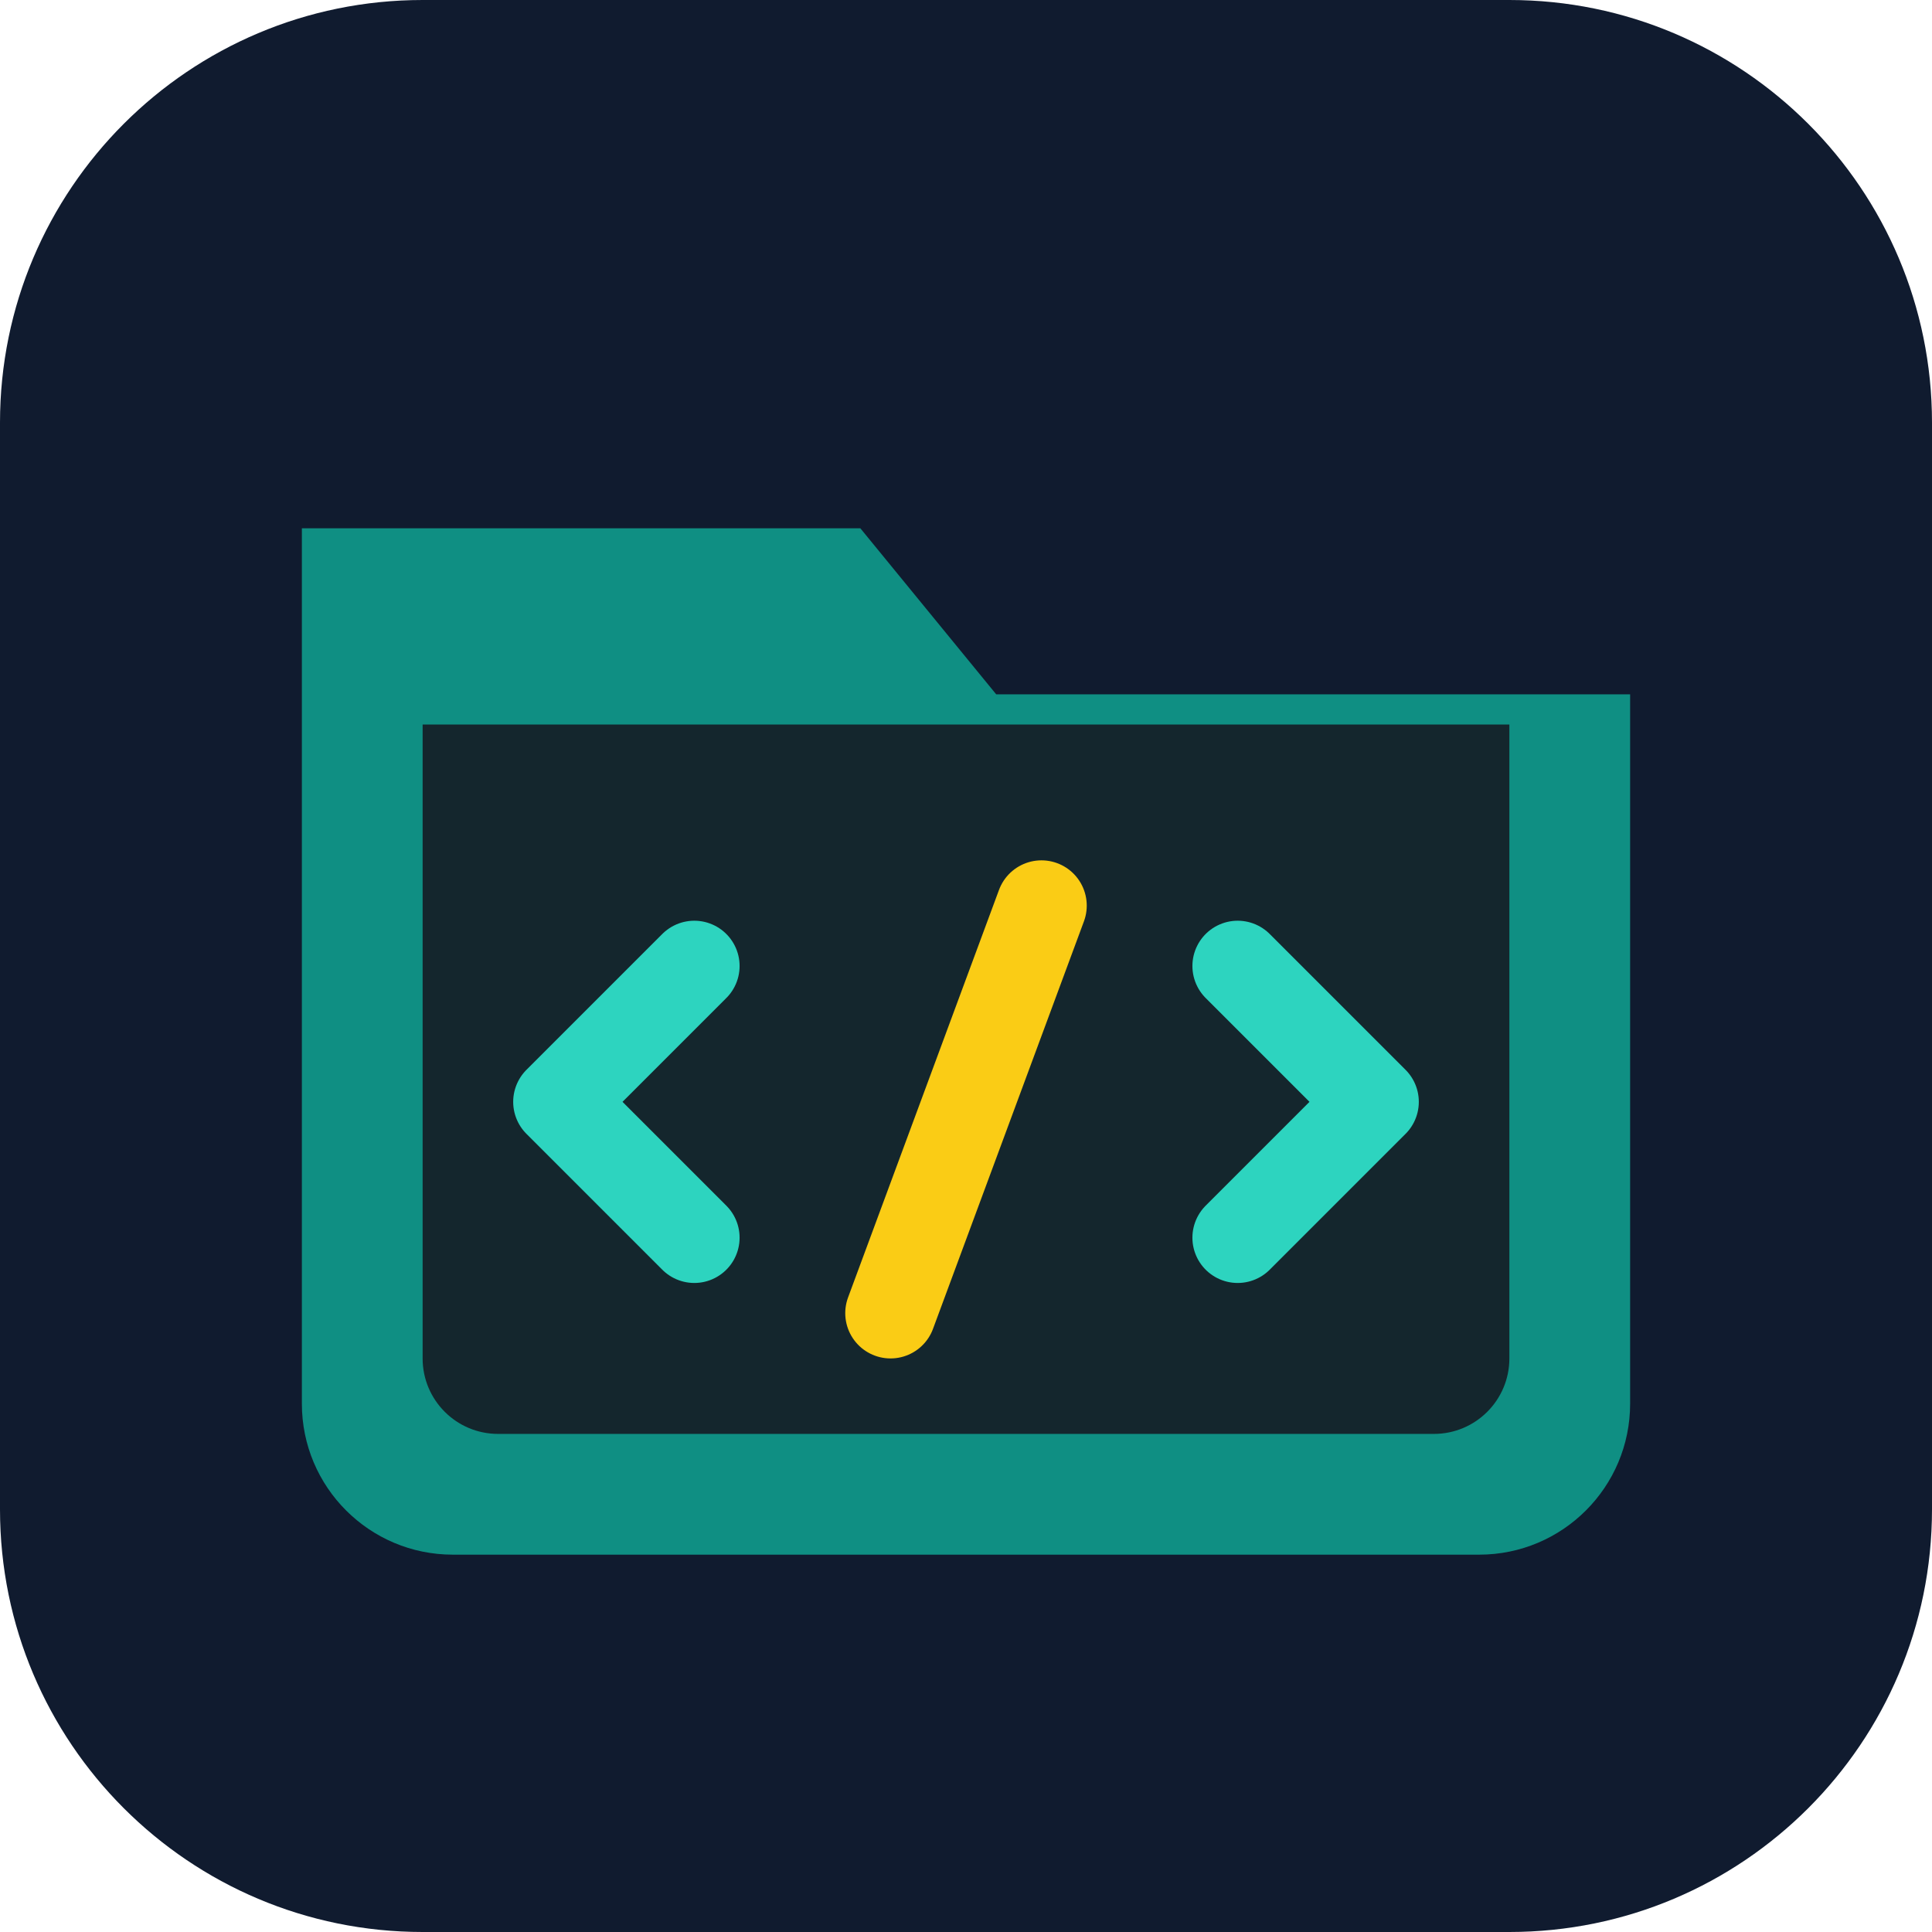
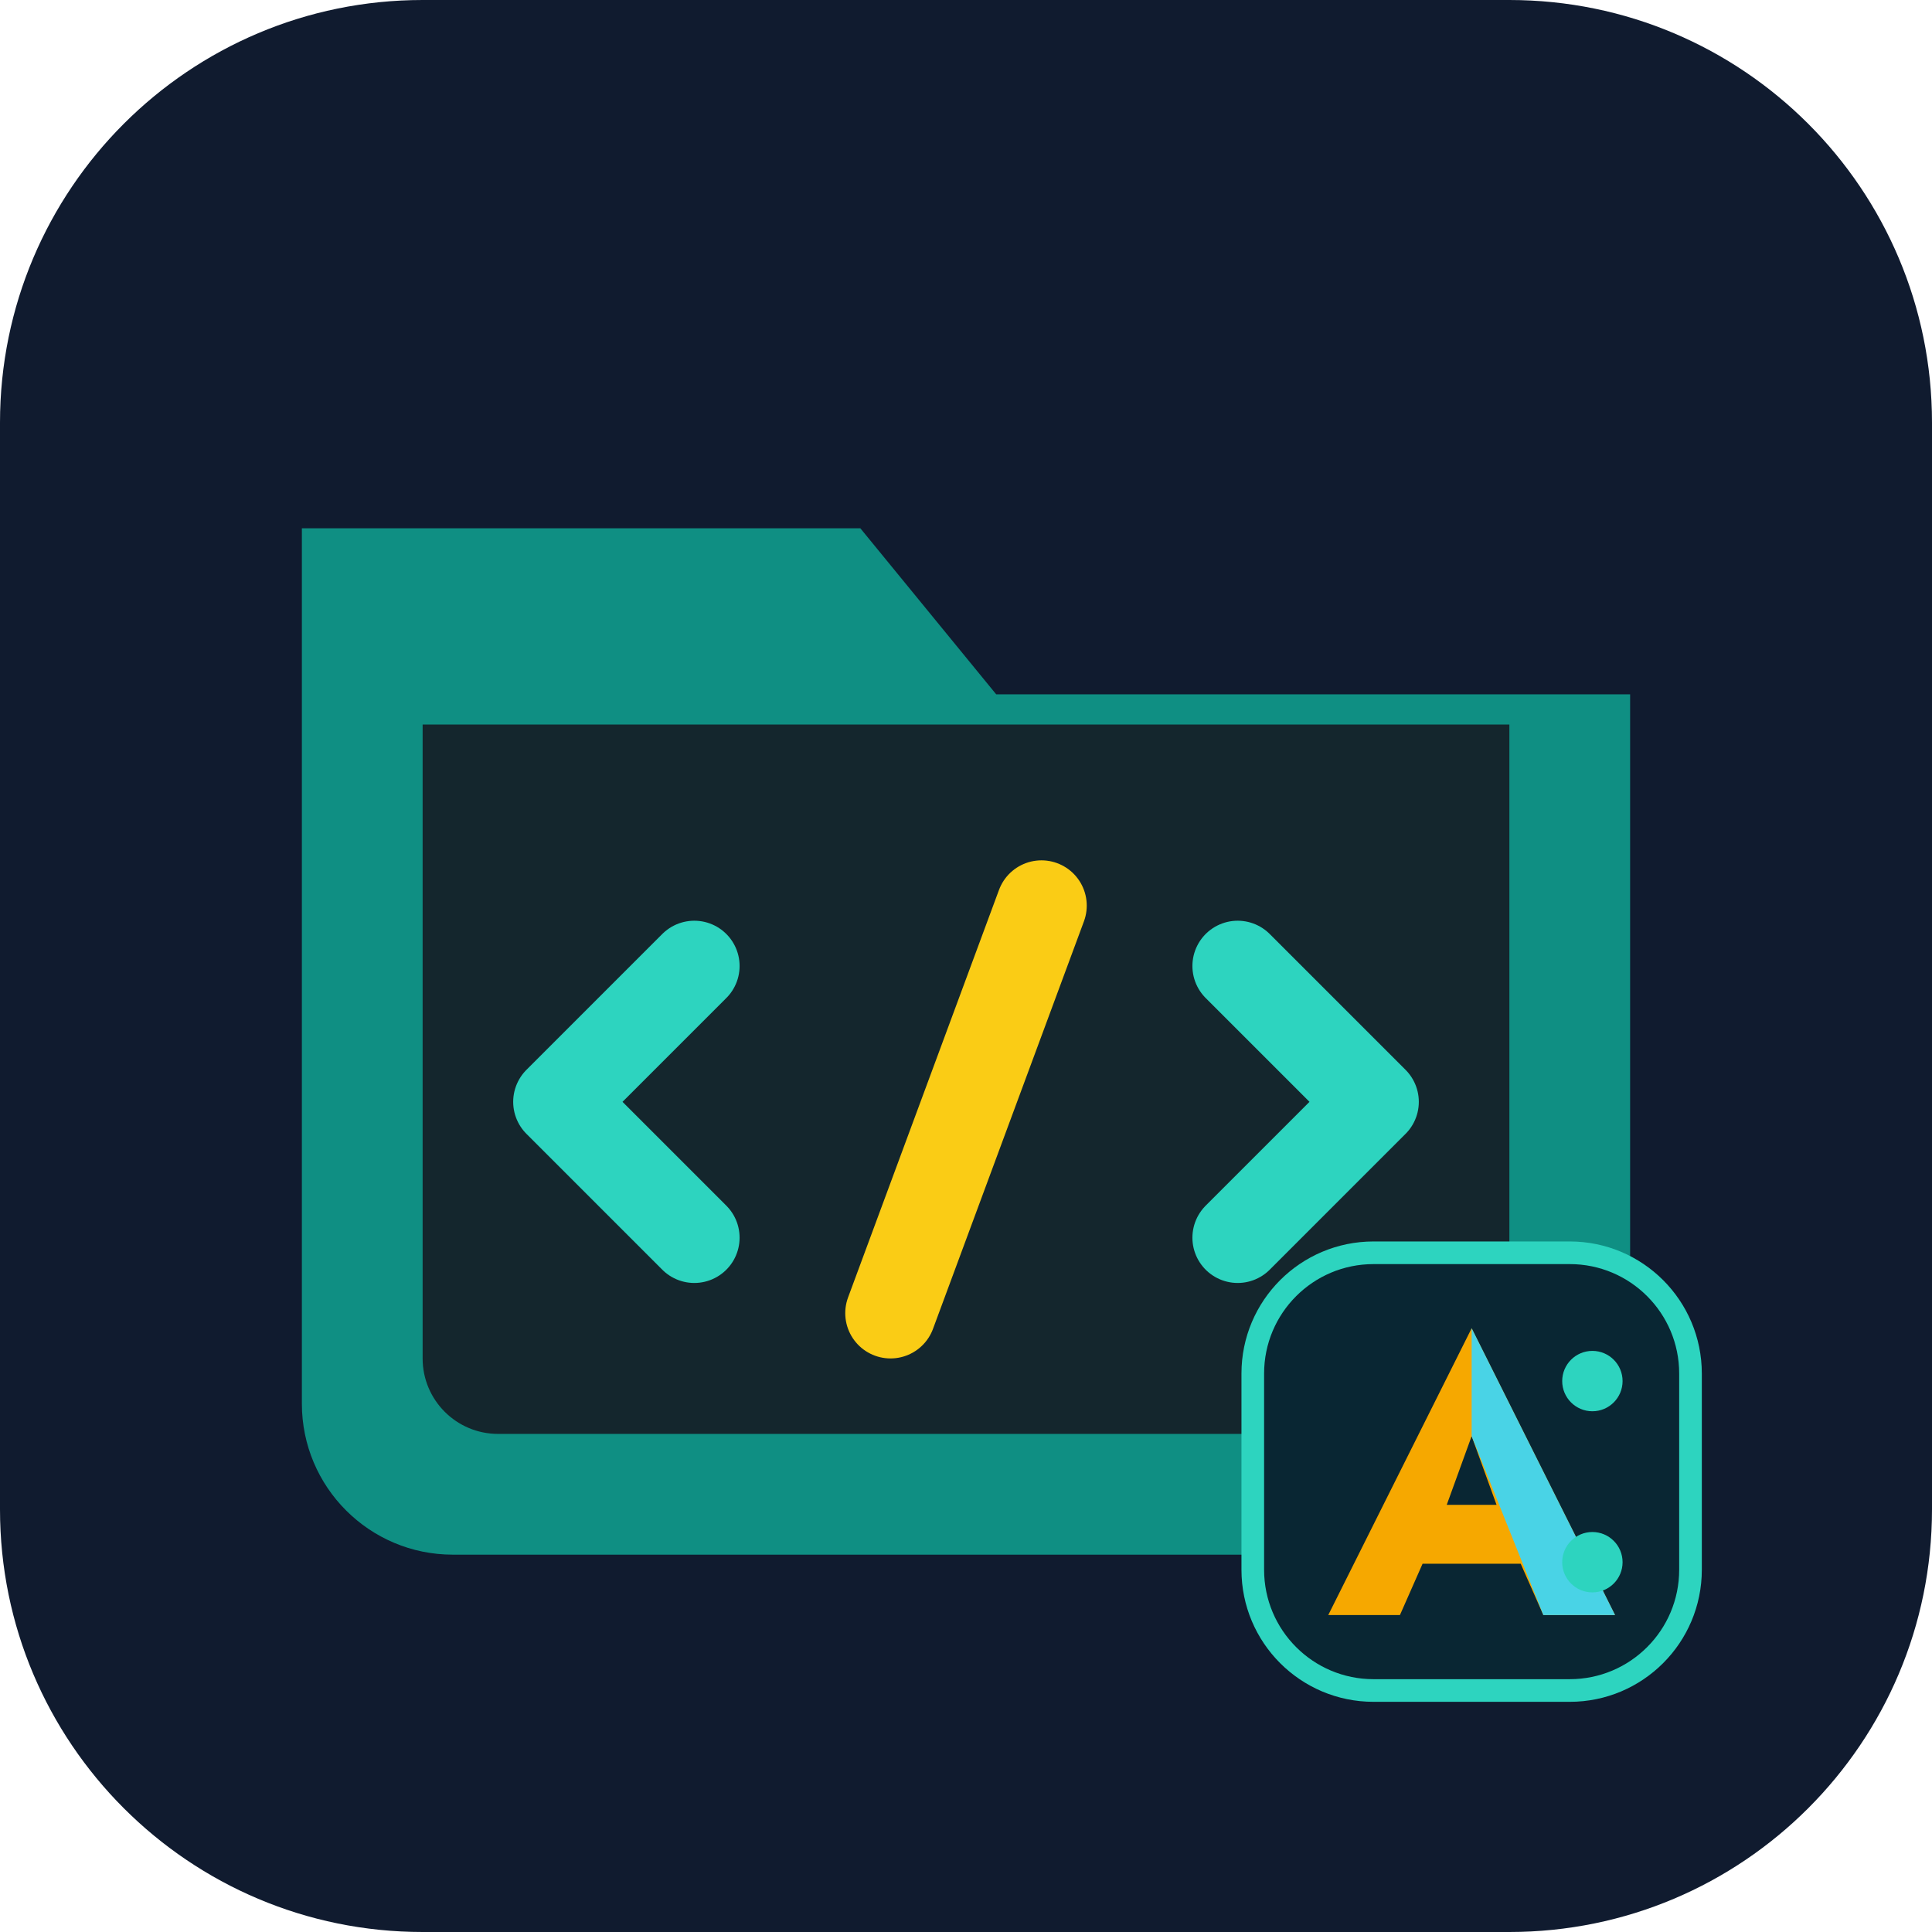
<svg xmlns="http://www.w3.org/2000/svg" width="256" height="256" viewBox="0 0 256 256" role="img" aria-label="ATLAS File Studio">
  <rect width="256" height="256" rx="56" fill="#101b2f" />
  <path d="M40 70h74l18 22h84v94a20 20 0 0 1-20 20H60a20 20 0 0 1-20-20Z" fill="#0f8f83" />
  <path d="M56 96h144v84a10 10 0 0 1-10 10H66a10 10 0 0 1-10-10Z" fill="#14262d" />
  <path d="m92 128-18 18 18 18" fill="none" stroke="#2dd4bf" stroke-width="12" stroke-linecap="round" stroke-linejoin="round" />
  <path d="m164 128 18 18-18 18" fill="none" stroke="#2dd4bf" stroke-width="12" stroke-linecap="round" stroke-linejoin="round" />
  <path d="m138 120-20 54" fill="none" stroke="#facc15" stroke-width="12" stroke-linecap="round" />
+   <g aria-label="ATLAS overlay" transform="translate(166 166)">
+     <rect x="0" y="0" width="58" height="58" rx="16" fill="#092633" stroke="#2dd4bf" stroke-width="3" />
+     <path d="M29 10 10 48h9.5l3-6.8h13l3 6.8H48L29 10Zm-3.3 23.4L29 24.3l3.3 9.1h-6.6Z" fill="#f6a800" />
+     <path d="M29 10 48 48h-9.5L29 24.3V10Z" fill="#36d8ff" opacity="0.9" />
+     <circle cx="45" cy="17" r="4" fill="#2dd4bf" />
+     <circle cx="45" cy="41" r="4" fill="#2dd4bf" />
+   </g>
</svg>
